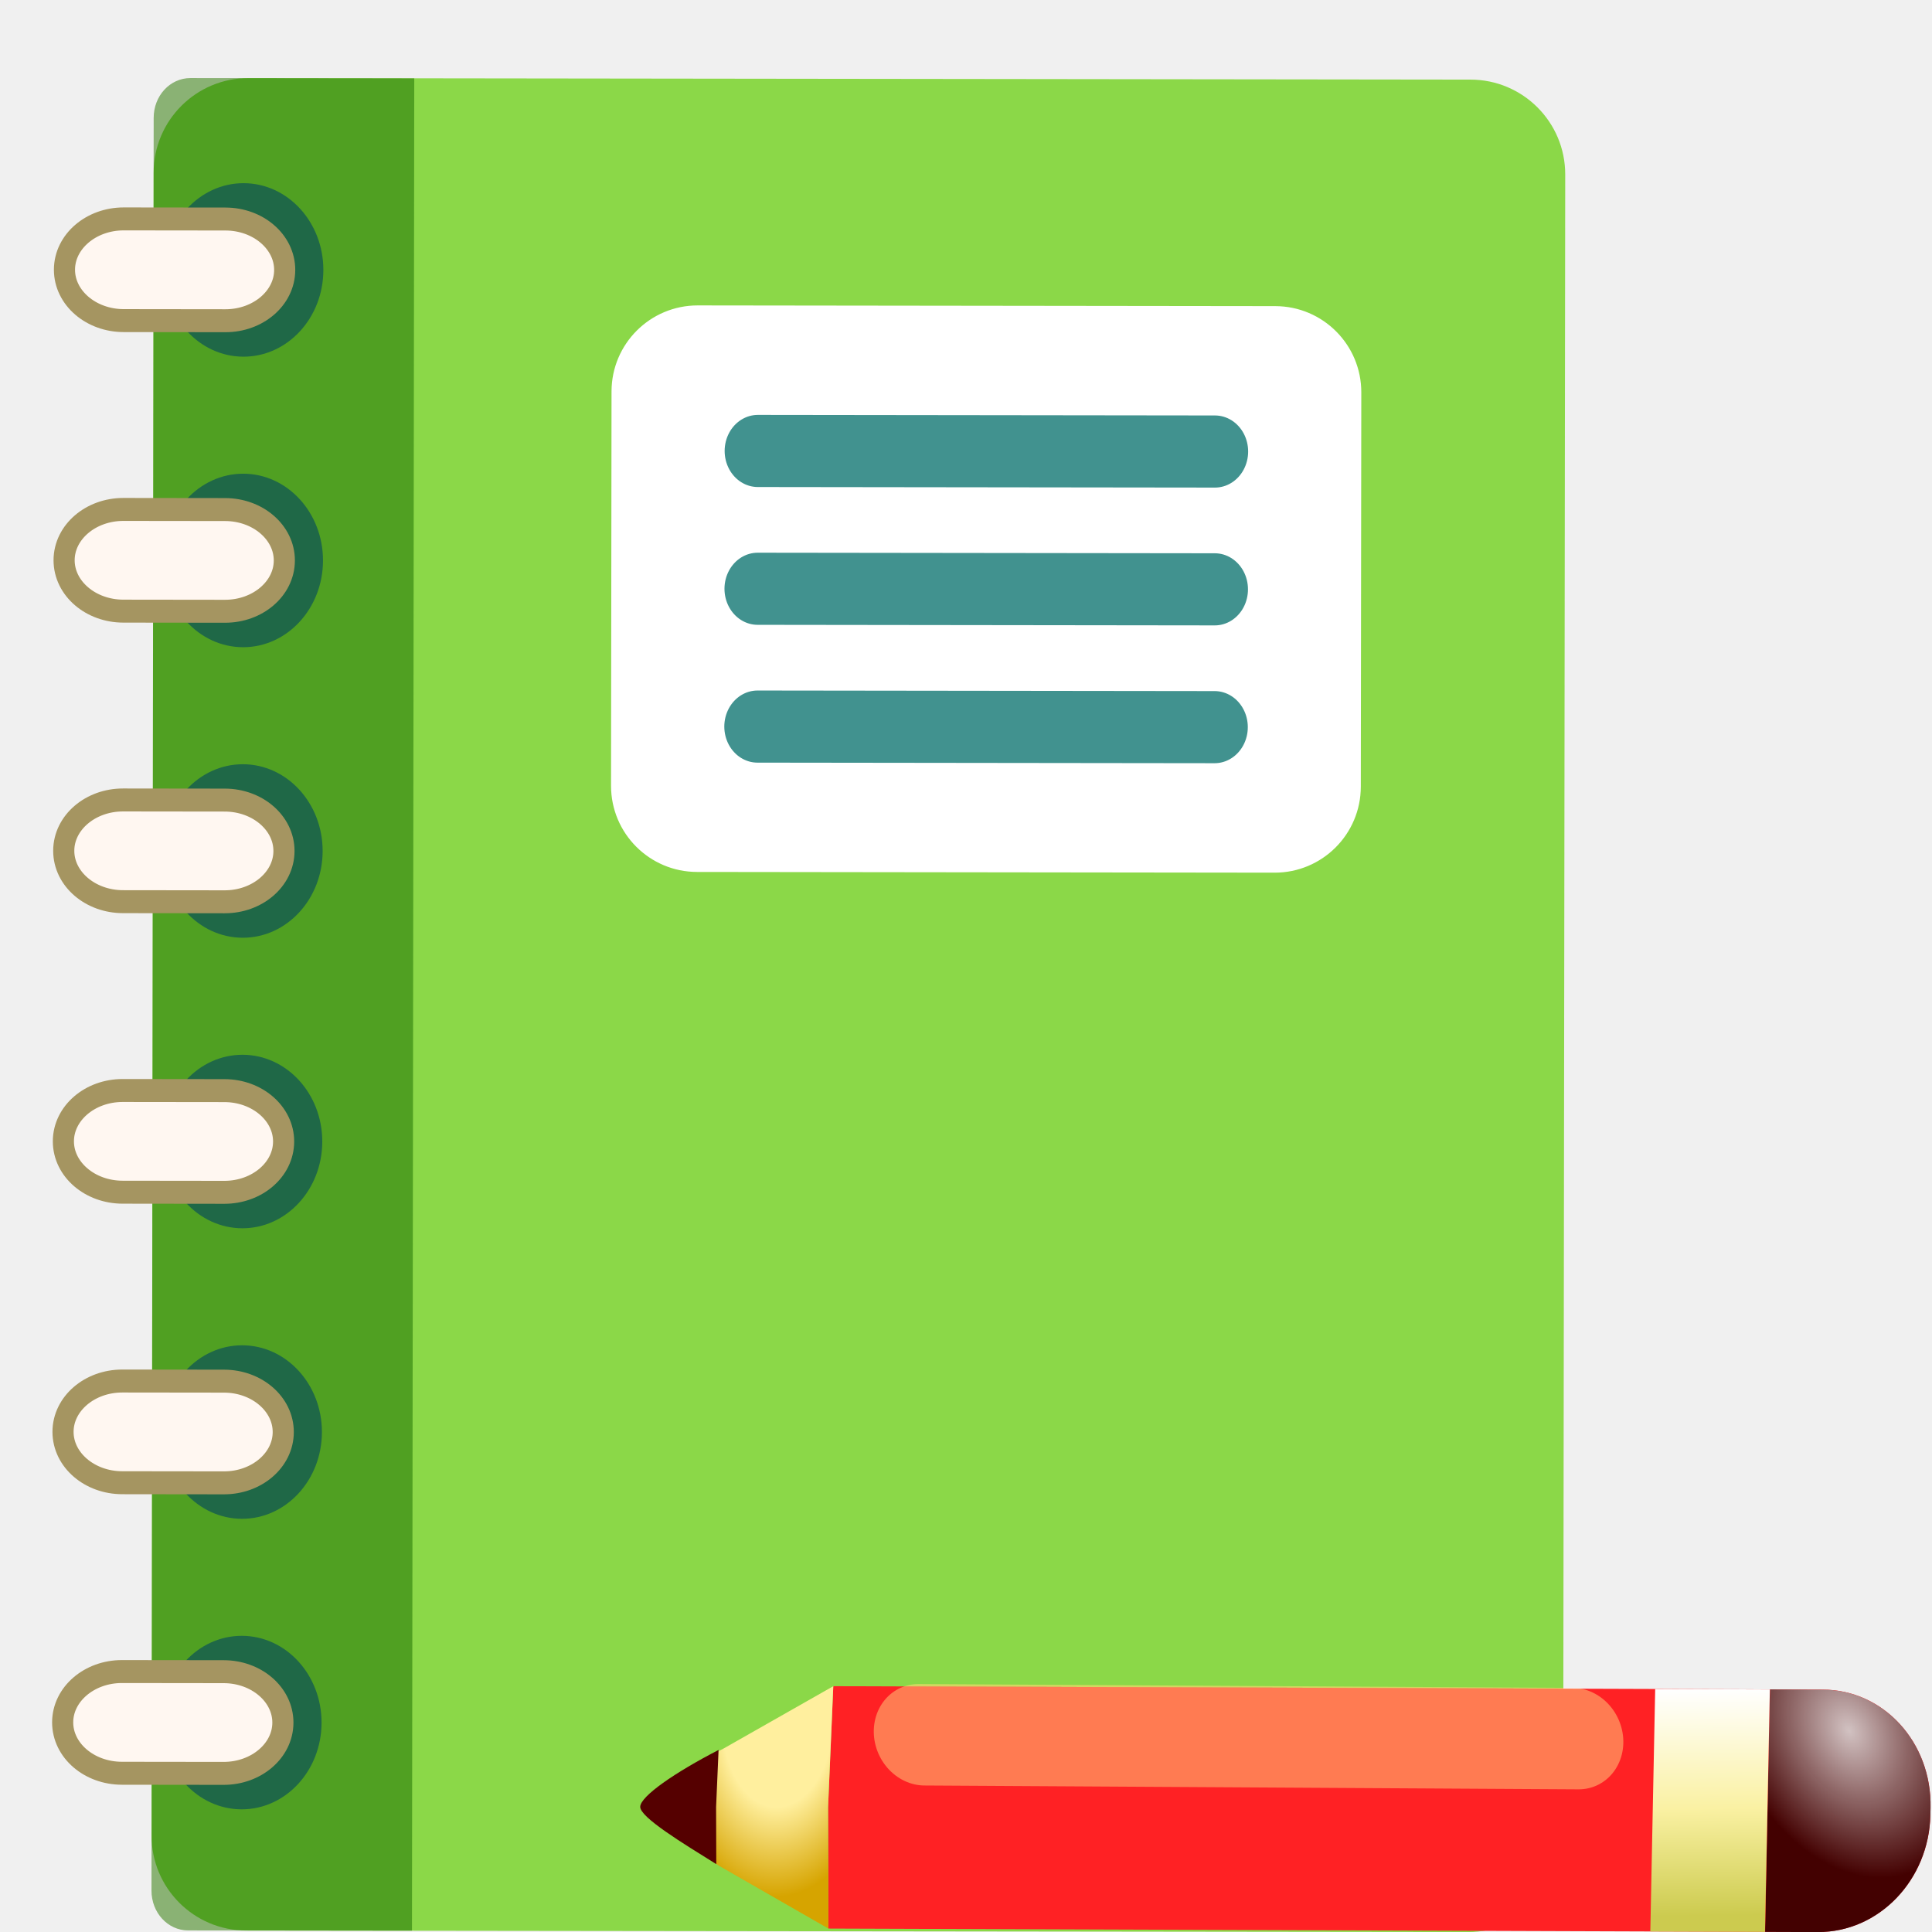
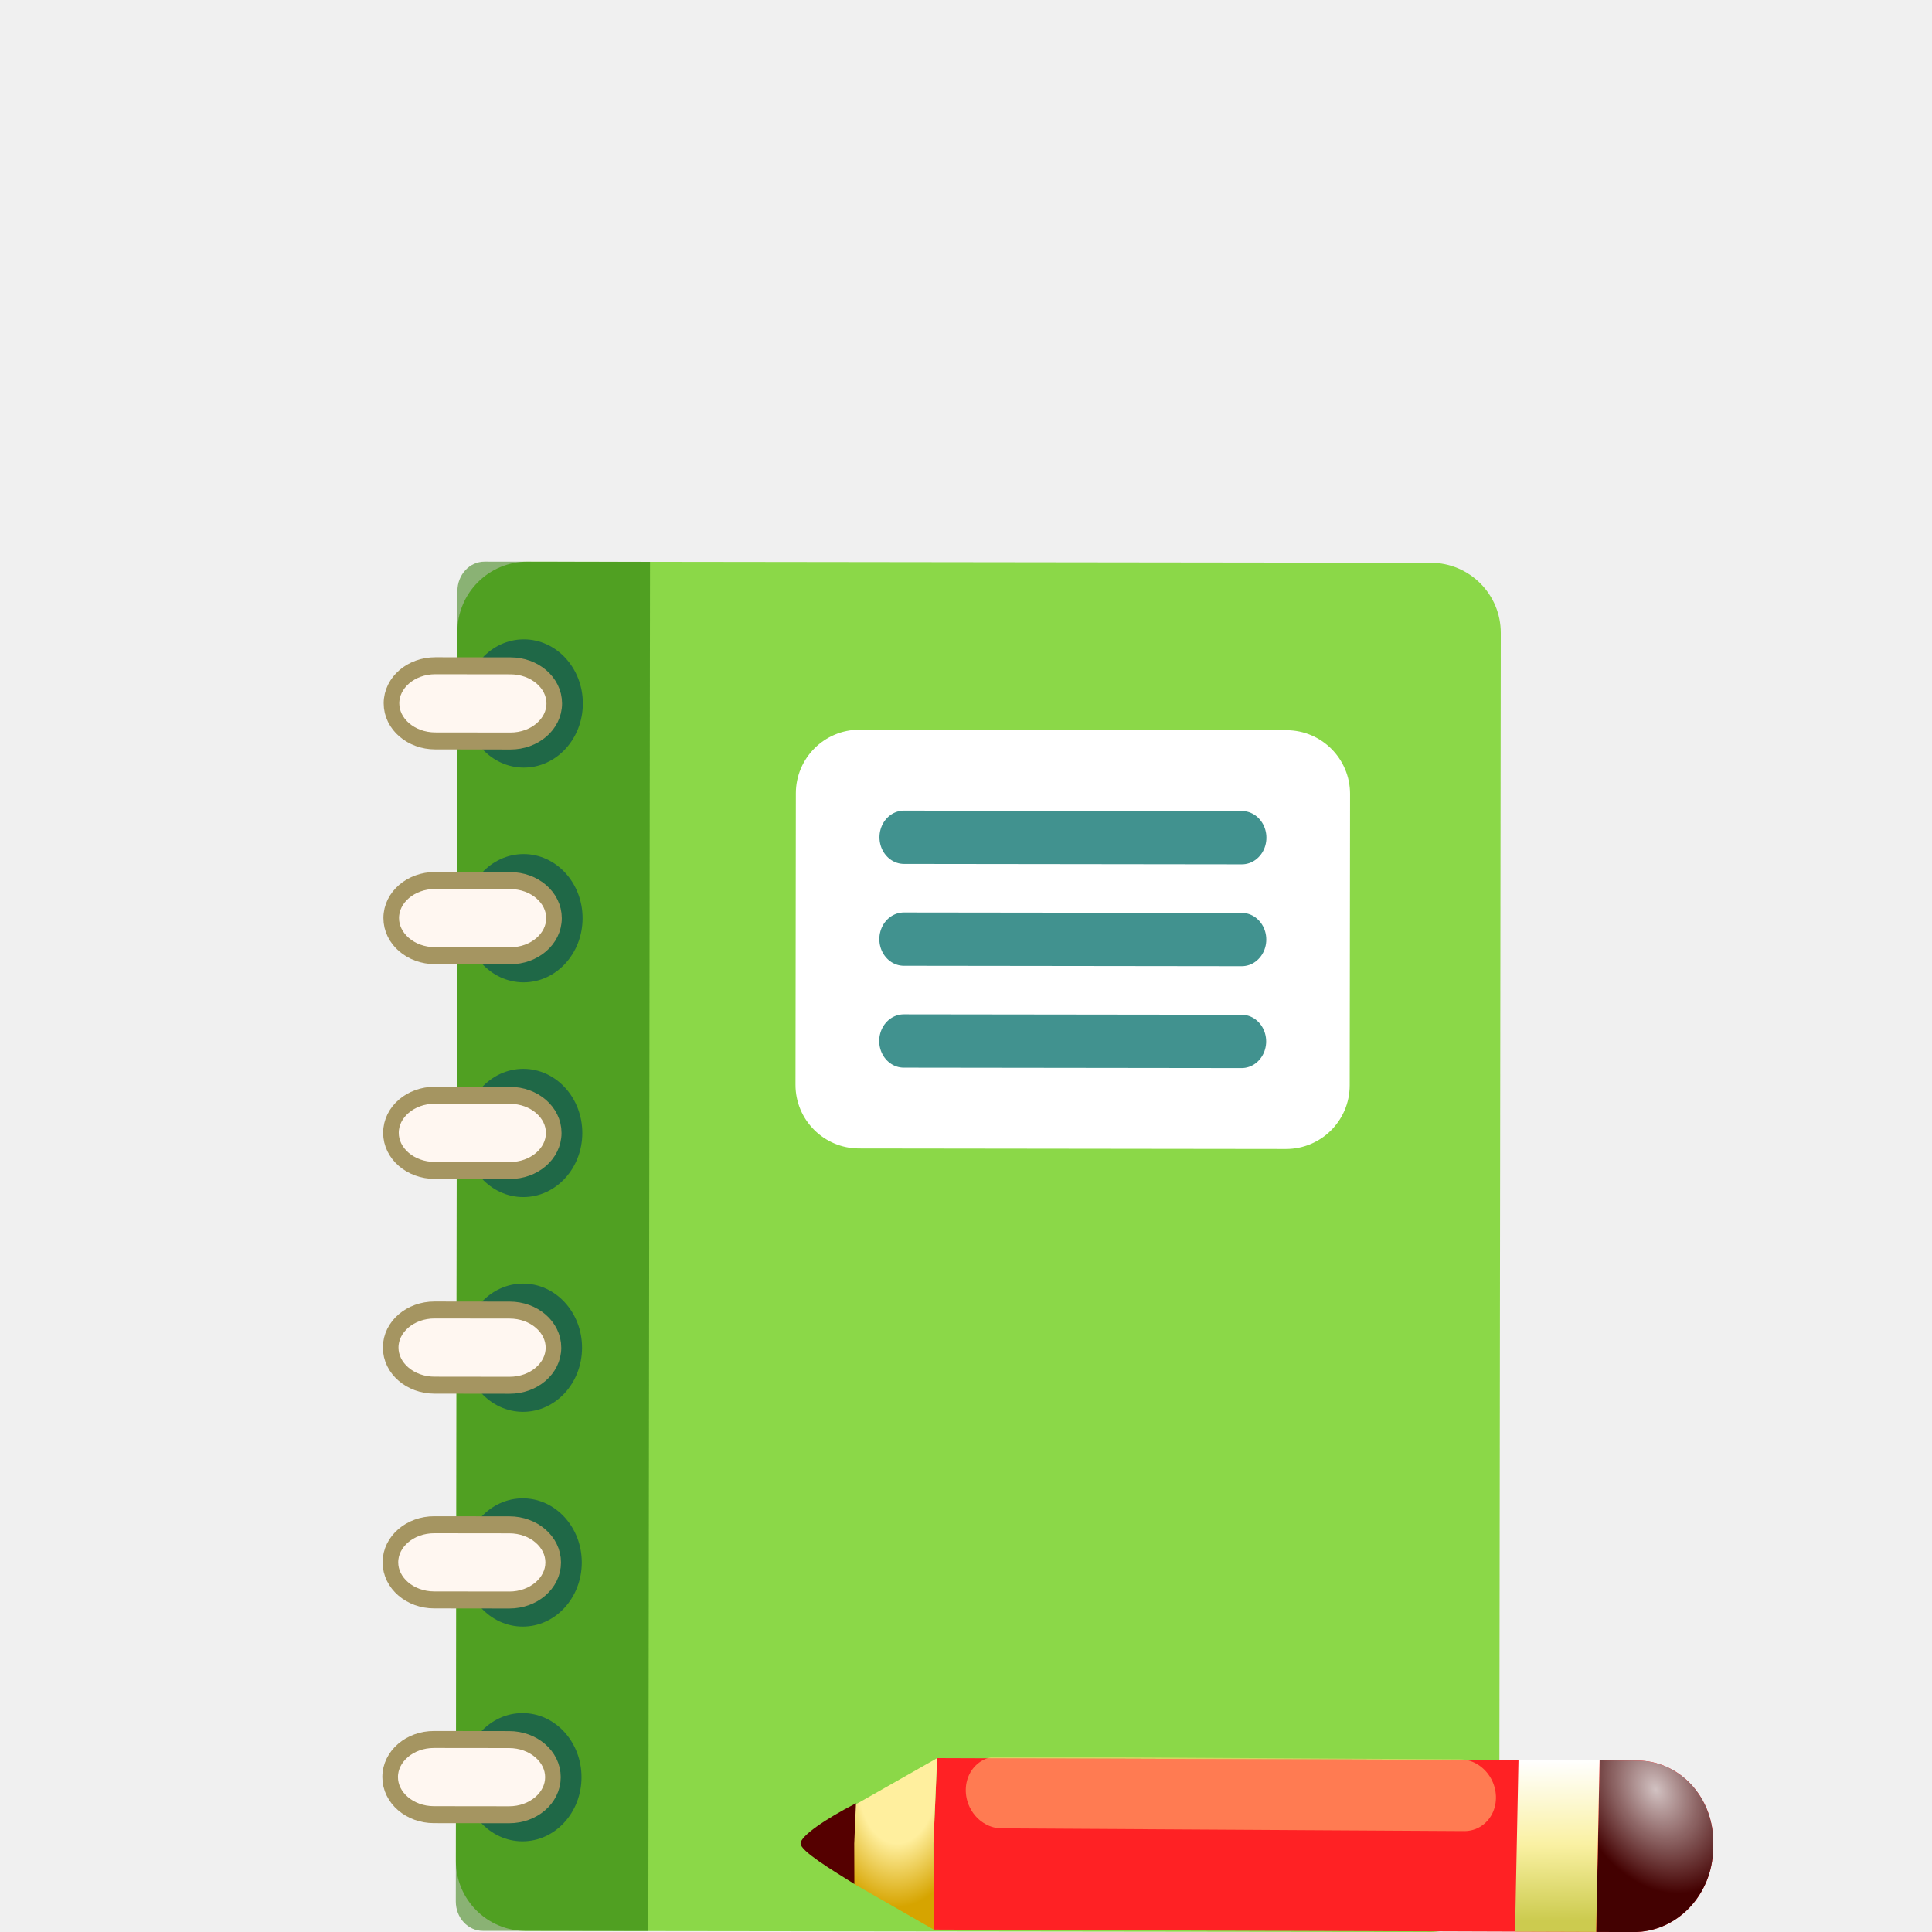
<svg xmlns="http://www.w3.org/2000/svg" xmlns:xlink="http://www.w3.org/1999/xlink" width="90" height="90" viewBox="0 0 23.812 23.812" version="1.1" id="svg2787">
  <defs id="defs2784">
    <linearGradient xlink:href="#linearGradient29522" id="linearGradient31309" gradientUnits="userSpaceOnUse" gradientTransform="matrix(0.7932409,-0.6089079,0.7932409,0.6089079,4.892518,-8.867114)" x1="14.228" y1="-29.19" x2="3.659" y2="-18.62" />
    <linearGradient id="linearGradient29522">
      <stop style="stop-color:#d4a125;stop-opacity:1;" offset="0" id="stop29518" />
      <stop style="stop-color:#edd495;stop-opacity:1;" offset="1" id="stop29520" />
    </linearGradient>
    <linearGradient xlink:href="#linearGradient29522" id="linearGradient31385" gradientUnits="userSpaceOnUse" gradientTransform="matrix(-0.7932409,-0.6089079,-0.7932409,0.6089079,5.107999,-8.867114)" x1="14.228" y1="-29.19" x2="3.659" y2="-18.62" />
    <linearGradient xlink:href="#linearGradient29522" id="linearGradient29605" gradientUnits="userSpaceOnUse" gradientTransform="matrix(0.8001375,-0.6190755,0.8001375,0.6190755,17.50946,-0.3688092)" x1="14.228" y1="-29.19" x2="3.659" y2="-18.62" />
    <radialGradient xlink:href="#linearGradient47274" id="radialGradient47276" cx="27.004" cy="34.574" fx="27.004" fy="34.574" r="1.522" gradientTransform="matrix(-1.112148,0.7717307,-1.041963,-1.501581,93.06102,65.25326)" gradientUnits="userSpaceOnUse" />
    <linearGradient id="linearGradient47274">
      <stop style="stop-color:#d2c2c2;stop-opacity:1;" offset="0" id="stop47270" />
      <stop style="stop-color:#3e0000;stop-opacity:0.972;" offset="1" id="stop47272" />
    </linearGradient>
    <radialGradient xlink:href="#linearGradient47249" id="radialGradient47253" cx="8.633" cy="30.75" fx="8.633" fy="30.75" r="3.656" gradientTransform="matrix(-2.0536401e-7,1.710059,-1.016735,-1.83368e-7,39.89747,15.56802)" gradientUnits="userSpaceOnUse" />
    <linearGradient id="linearGradient47249">
      <stop style="stop-color:#ffef9e;stop-opacity:1;" offset="0.499" id="stop47245" />
      <stop style="stop-color:#d6a400;stop-opacity:1;" offset="1" id="stop47247" />
    </linearGradient>
    <linearGradient xlink:href="#linearGradient47282" id="linearGradient47284" x1="24.669" y1="33.457" x2="24.726" y2="37.417" gradientUnits="userSpaceOnUse" />
    <linearGradient id="linearGradient47282">
      <stop style="stop-color:#ffffff;stop-opacity:1;" offset="0" id="stop47278" />
      <stop style="stop-color:#faf1a3;stop-opacity:1;" offset="0.525" id="stop47286" />
      <stop style="stop-color:#cccb4f;stop-opacity:1;" offset="1" id="stop47280" />
    </linearGradient>
  </defs>
  <g id="layer1">
-     <g id="g95015" transform="matrix(1.079549,0,0,1.079549,-1.534593,-1.894273)">
+     <g id="g95015" transform="matrix(0.7979695,0,0,0.7979695,3.103298,4.810851)">
      <rect style="fill:#8bd848;fill-opacity:1;fill-rule:evenodd;stroke-width:0.284" id="rect34643" width="16.116" height="21.149" x="3.18" y="2.641" rx="1.082" ry="1.082" transform="rotate(0.0709371)" />
      <path id="rect35731" style="mix-blend-mode:multiply;fill:#5c9b39;fill-opacity:0.662;fill-rule:evenodd;stroke-width:0.374" d="M 3.595,2.646 C 3.363,2.646 3.176,2.848 3.176,3.1 L 3.151,23.339 c -3.122e-4,0.252 0.186,0.455 0.418,0.455 l 2.556,0.003 0.026,-21.148 z" />
      <g id="g45070" transform="matrix(0.592568,7.3364636e-4,-7.9733126e-4,0.644003,0.6212081,-5.391534)" style="stroke-width:1.537">
        <circle style="fill:#1f6847;fill-opacity:1;fill-rule:evenodd;stroke-width:0.505" id="path39952" cx="6.064" cy="15.875" r="1.538" />
        <rect style="fill:#fff7f1;fill-opacity:1;fill-rule:evenodd;stroke:#a59561;stroke-width:0.407;stroke-dasharray:none;stroke-opacity:1" id="rect36147" width="4.243" height="1.803" x="2.614" y="14.973" rx="1.142" ry="1.051" />
      </g>
      <g id="g45070-3" transform="matrix(0.592568,7.3364636e-4,-7.9733126e-4,0.644003,0.6171015,-2.074599)" style="stroke-width:1.537">
        <circle style="fill:#1f6847;fill-opacity:1;fill-rule:evenodd;stroke-width:0.505" id="path39952-3" cx="6.064" cy="15.875" r="1.538" />
        <rect style="fill:#fff7f1;fill-opacity:1;fill-rule:evenodd;stroke:#a59561;stroke-width:0.407;stroke-dasharray:none;stroke-opacity:1" id="rect36147-1" width="4.243" height="1.803" x="2.614" y="14.973" rx="1.142" ry="1.051" />
      </g>
      <g id="g45070-4" transform="matrix(0.592568,7.3364636e-4,-7.9733126e-4,0.644003,0.6129948,1.242336)" style="stroke-width:1.537">
        <circle style="fill:#1f6847;fill-opacity:1;fill-rule:evenodd;stroke-width:0.505" id="path39952-6" cx="6.064" cy="15.875" r="1.538" />
        <rect style="fill:#fff7f1;fill-opacity:1;fill-rule:evenodd;stroke:#a59561;stroke-width:0.407;stroke-dasharray:none;stroke-opacity:1" id="rect36147-18" width="4.243" height="1.803" x="2.614" y="14.973" rx="1.142" ry="1.051" />
      </g>
      <g id="g45070-0" transform="matrix(0.592568,7.3364636e-4,-7.9733126e-4,0.644003,0.6088881,4.559271)" style="stroke-width:1.537">
        <circle style="fill:#1f6847;fill-opacity:1;fill-rule:evenodd;stroke-width:0.505" id="path39952-32" cx="6.064" cy="15.875" r="1.538" />
        <rect style="fill:#fff7f1;fill-opacity:1;fill-rule:evenodd;stroke:#a59561;stroke-width:0.407;stroke-dasharray:none;stroke-opacity:1" id="rect36147-6" width="4.243" height="1.803" x="2.614" y="14.973" rx="1.142" ry="1.051" />
      </g>
      <g id="g45070-8" transform="matrix(0.592568,7.3364636e-4,-7.9733126e-4,0.644003,0.6047816,7.876205)" style="stroke-width:1.537">
        <circle style="fill:#1f6847;fill-opacity:1;fill-rule:evenodd;stroke-width:0.505" id="path39952-65" cx="6.064" cy="15.875" r="1.538" />
        <rect style="fill:#fff7f1;fill-opacity:1;fill-rule:evenodd;stroke:#a59561;stroke-width:0.407;stroke-dasharray:none;stroke-opacity:1" id="rect36147-8" width="4.243" height="1.803" x="2.614" y="14.973" rx="1.142" ry="1.051" />
      </g>
      <g id="g45070-2" transform="matrix(0.592568,7.3364636e-4,-7.9733126e-4,0.644003,0.6006748,11.19314)" style="stroke-width:1.537">
        <circle style="fill:#1f6847;fill-opacity:1;fill-rule:evenodd;stroke-width:0.505" id="path39952-8" cx="6.064" cy="15.875" r="1.538" />
        <rect style="fill:#fff7f1;fill-opacity:1;fill-rule:evenodd;stroke:#a59561;stroke-width:0.407;stroke-dasharray:none;stroke-opacity:1" id="rect36147-9" width="4.243" height="1.803" x="2.614" y="14.973" rx="1.142" ry="1.051" />
      </g>
      <rect style="fill:#ffffff;fill-rule:evenodd;stroke-width:0.284" id="rect45497" width="8.56" height="6.468" x="8.411" y="5.23" rx="0.983" ry="0.983" transform="rotate(0.0709371)" />
      <g id="g46022" transform="matrix(0.6686812,8.278894e-4,-8.997472e-4,0.7267228,-24.82258,-1.019131)" style="stroke-width:1.537">
        <path style="fill:none;stroke:#41928f;stroke-width:1.133;stroke-linecap:round;stroke-linejoin:miter;stroke-dasharray:none;stroke-opacity:1" d="m 52.201,13.007 h 7.805" id="path45982" />
        <path style="fill:none;stroke:#41928f;stroke-width:1.133;stroke-linecap:round;stroke-linejoin:miter;stroke-dasharray:none;stroke-opacity:1" d="m 52.201,10.842 h 7.805" id="path45982-9" />
        <path style="fill:none;stroke:#41928f;stroke-width:1.133;stroke-linecap:round;stroke-linejoin:miter;stroke-dasharray:none;stroke-opacity:1" d="m 52.201,15.172 h 7.805" id="path45982-0" />
      </g>
    </g>
    <g id="g117847" transform="translate(-85.68201,-18.42902)">
      <path id="rect29651" style="fill:#b89644;fill-opacity:1;fill-rule:evenodd;stroke-width:0.253" d="m -35.605,27.319 c -0.493,-1e-6 -0.985,0.145 -1.362,0.435 l -11.147,8.557 h 0.002 V 52.708 h 25.015 V 36.311 h 0.002 L -34.243,27.754 c -0.377,-0.29 -0.87,-0.435 -1.363,-0.435 z" />
      <rect style="mix-blend-mode:multiply;fill:#ddd3d3;fill-opacity:1;fill-rule:evenodd;stroke-width:0.259" id="rect31549-1" width="22.808" height="19.408" x="-46.973" y="31.063" />
      <rect style="fill:#ffffff;fill-rule:evenodd;stroke-width:0.265" id="rect31549" width="22.101" height="20.893" x="-46.656" y="31.253" />
      <text xml:space="preserve" style="font-style:normal;font-weight:normal;font-size:15.525px;line-height:1.25;font-family:sans-serif;fill:#000000;fill-opacity:1;stroke:none;stroke-width:0.243" x="-31.271" y="52.283" id="text33454" transform="matrix(0.9981024,0.2998089,-0.2238531,0.9346605,0,0)">
        <tspan id="tspan33452" style="font-style:normal;font-variant:normal;font-weight:bold;font-stretch:normal;font-size:15.525px;font-family:Amiri;-inkscape-font-specification:'Amiri Bold';fill:#ff2e2e;fill-opacity:1;stroke-width:0.243" x="-31.271" y="52.283">@</tspan>
      </text>
      <path id="path31562" style="mix-blend-mode:normal;fill:#c5a761;fill-opacity:1;stroke:#000000;stroke-width:0;stroke-linecap:butt;stroke-linejoin:miter;stroke-dasharray:none;stroke-opacity:1" d="m -24.548,36.496 -11.088,7.975 -11.019,-7.925 v 2.948 l 9.954,8.797 h 1.995 l -0.003,-0.05 h 0.208 l 9.953,-8.798 z" />
      <g id="g31560" transform="matrix(1,0,0,0.991651,-40.60526,66.98862)">
        <g id="g31553">
          <path id="rect29033-76-4" style="fill:url(#linearGradient31309);fill-opacity:1;fill-rule:evenodd;stroke-width:0.295" d="m -7.509,-30.936 v 16.535 c 0.453,10e-7 0.906,-0.133 1.253,-0.399 l 10.25,-7.868 -10.25,-7.868 c -0.347,-0.266 -0.8,-0.399 -1.253,-0.399 z" />
          <path id="rect29033-76-4-0" style="fill:url(#linearGradient31385);fill-opacity:1;fill-rule:evenodd;stroke-width:0.295" d="m 17.51,-30.936 v 16.535 c -0.453,10e-7 -0.906,-0.133 -1.253,-0.399 L 6.007,-22.668 16.257,-30.537 c 0.347,-0.266 0.8,-0.399 1.253,-0.399 z" />
        </g>
        <path id="rect29033-76-0" style="fill:#b89644;fill-opacity:1;fill-rule:evenodd;stroke-width:0.319" d="m 5,-23.668 c -0.473,-1e-6 -0.945,0.149 -1.307,0.448 l -10.696,8.82 H 17.003 L 6.307,-23.221 C 5.945,-23.519 5.473,-23.668 5,-23.668 Z" />
        <path id="rect29033-76" style="fill:url(#linearGradient29605);fill-opacity:1;fill-rule:evenodd;stroke-width:0.299" d="m 5,-22.806 c -0.457,-1e-6 -0.913,0.135 -1.264,0.406 l -10.339,8 H 16.603 L 6.264,-22.4 c -0.35,-0.271 -0.807,-0.406 -1.264,-0.406 z" />
      </g>
    </g>
-     <g id="g94729" transform="matrix(1.060387,0.648678,-0.5429408,1.086855,5.269787,-6.209198)">
+     <g id="g94729" transform="matrix(0.7500428,0.4588291,-0.3840381,0.7687643,8.013187,2.577269)">
      <g id="g47601" transform="matrix(0.4771918,-0.2826951,0.2438947,0.5023802,1.373555,2.319546)" style="stroke-width:1.537">
        <path id="rect46311" style="fill:#ff2124;fill-opacity:1;fill-rule:evenodd;stroke-width:0.407" d="m 8.001,33.457 -0.052,2.121 0.052,2.121 H 26.493 c 1.141,0 2.058,-0.918 2.058,-2.058 v -0.126 c 0,-1.141 -0.918,-2.059 -2.058,-2.059 z" />
        <path id="rect46311-5" style="fill:url(#radialGradient47276);fill-opacity:1;fill-rule:evenodd;stroke-width:0.407" d="m 25.507,33.457 v 4.243 h 0.986 c 1.141,0 2.058,-0.918 2.058,-2.058 v -0.126 c 0,-1.141 -0.918,-2.059 -2.058,-2.059 z" />
        <path id="path46373" style="fill:url(#radialGradient47253);fill-opacity:1;fill-rule:evenodd;stroke-width:0.407" d="m 10.438,29.236 -3.61,2.191 -0.927,0.508 0.039,2.99 0.83,0.581 3.668,2.172 -0.093,-4.221 z" transform="matrix(0.5633272,0,0,0.5025195,2.120676,18.76546)" />
        <path id="path46373-3" style="fill:#550000;fill-rule:evenodd;stroke-width:0.102" d="m 5.881,36.578 c -0.634,-0.363 -1.443,-0.815 -1.443,-0.999 0,-0.184 0.635,-0.602 1.443,-0.999 l -0.025,0.999 z" />
        <rect style="fill:url(#linearGradient47284);fill-opacity:1;fill-rule:evenodd;stroke-width:0.285" id="rect47243" width="2.143" height="4.243" x="23.361" y="33.457" rx="0" ry="0" />
      </g>
      <path style="mix-blend-mode:lighten;fill:#ff2124;fill-opacity:1;stroke:#feb470;stroke-width:0.988;stroke-linecap:round;stroke-linejoin:round;stroke-miterlimit:8;stroke-dasharray:none;stroke-opacity:0.613;paint-order:fill markers stroke;stop-color:#000000" d="M 14.353,16.819 20.193,13.377" id="path33325" />
    </g>
  </g>
</svg>
